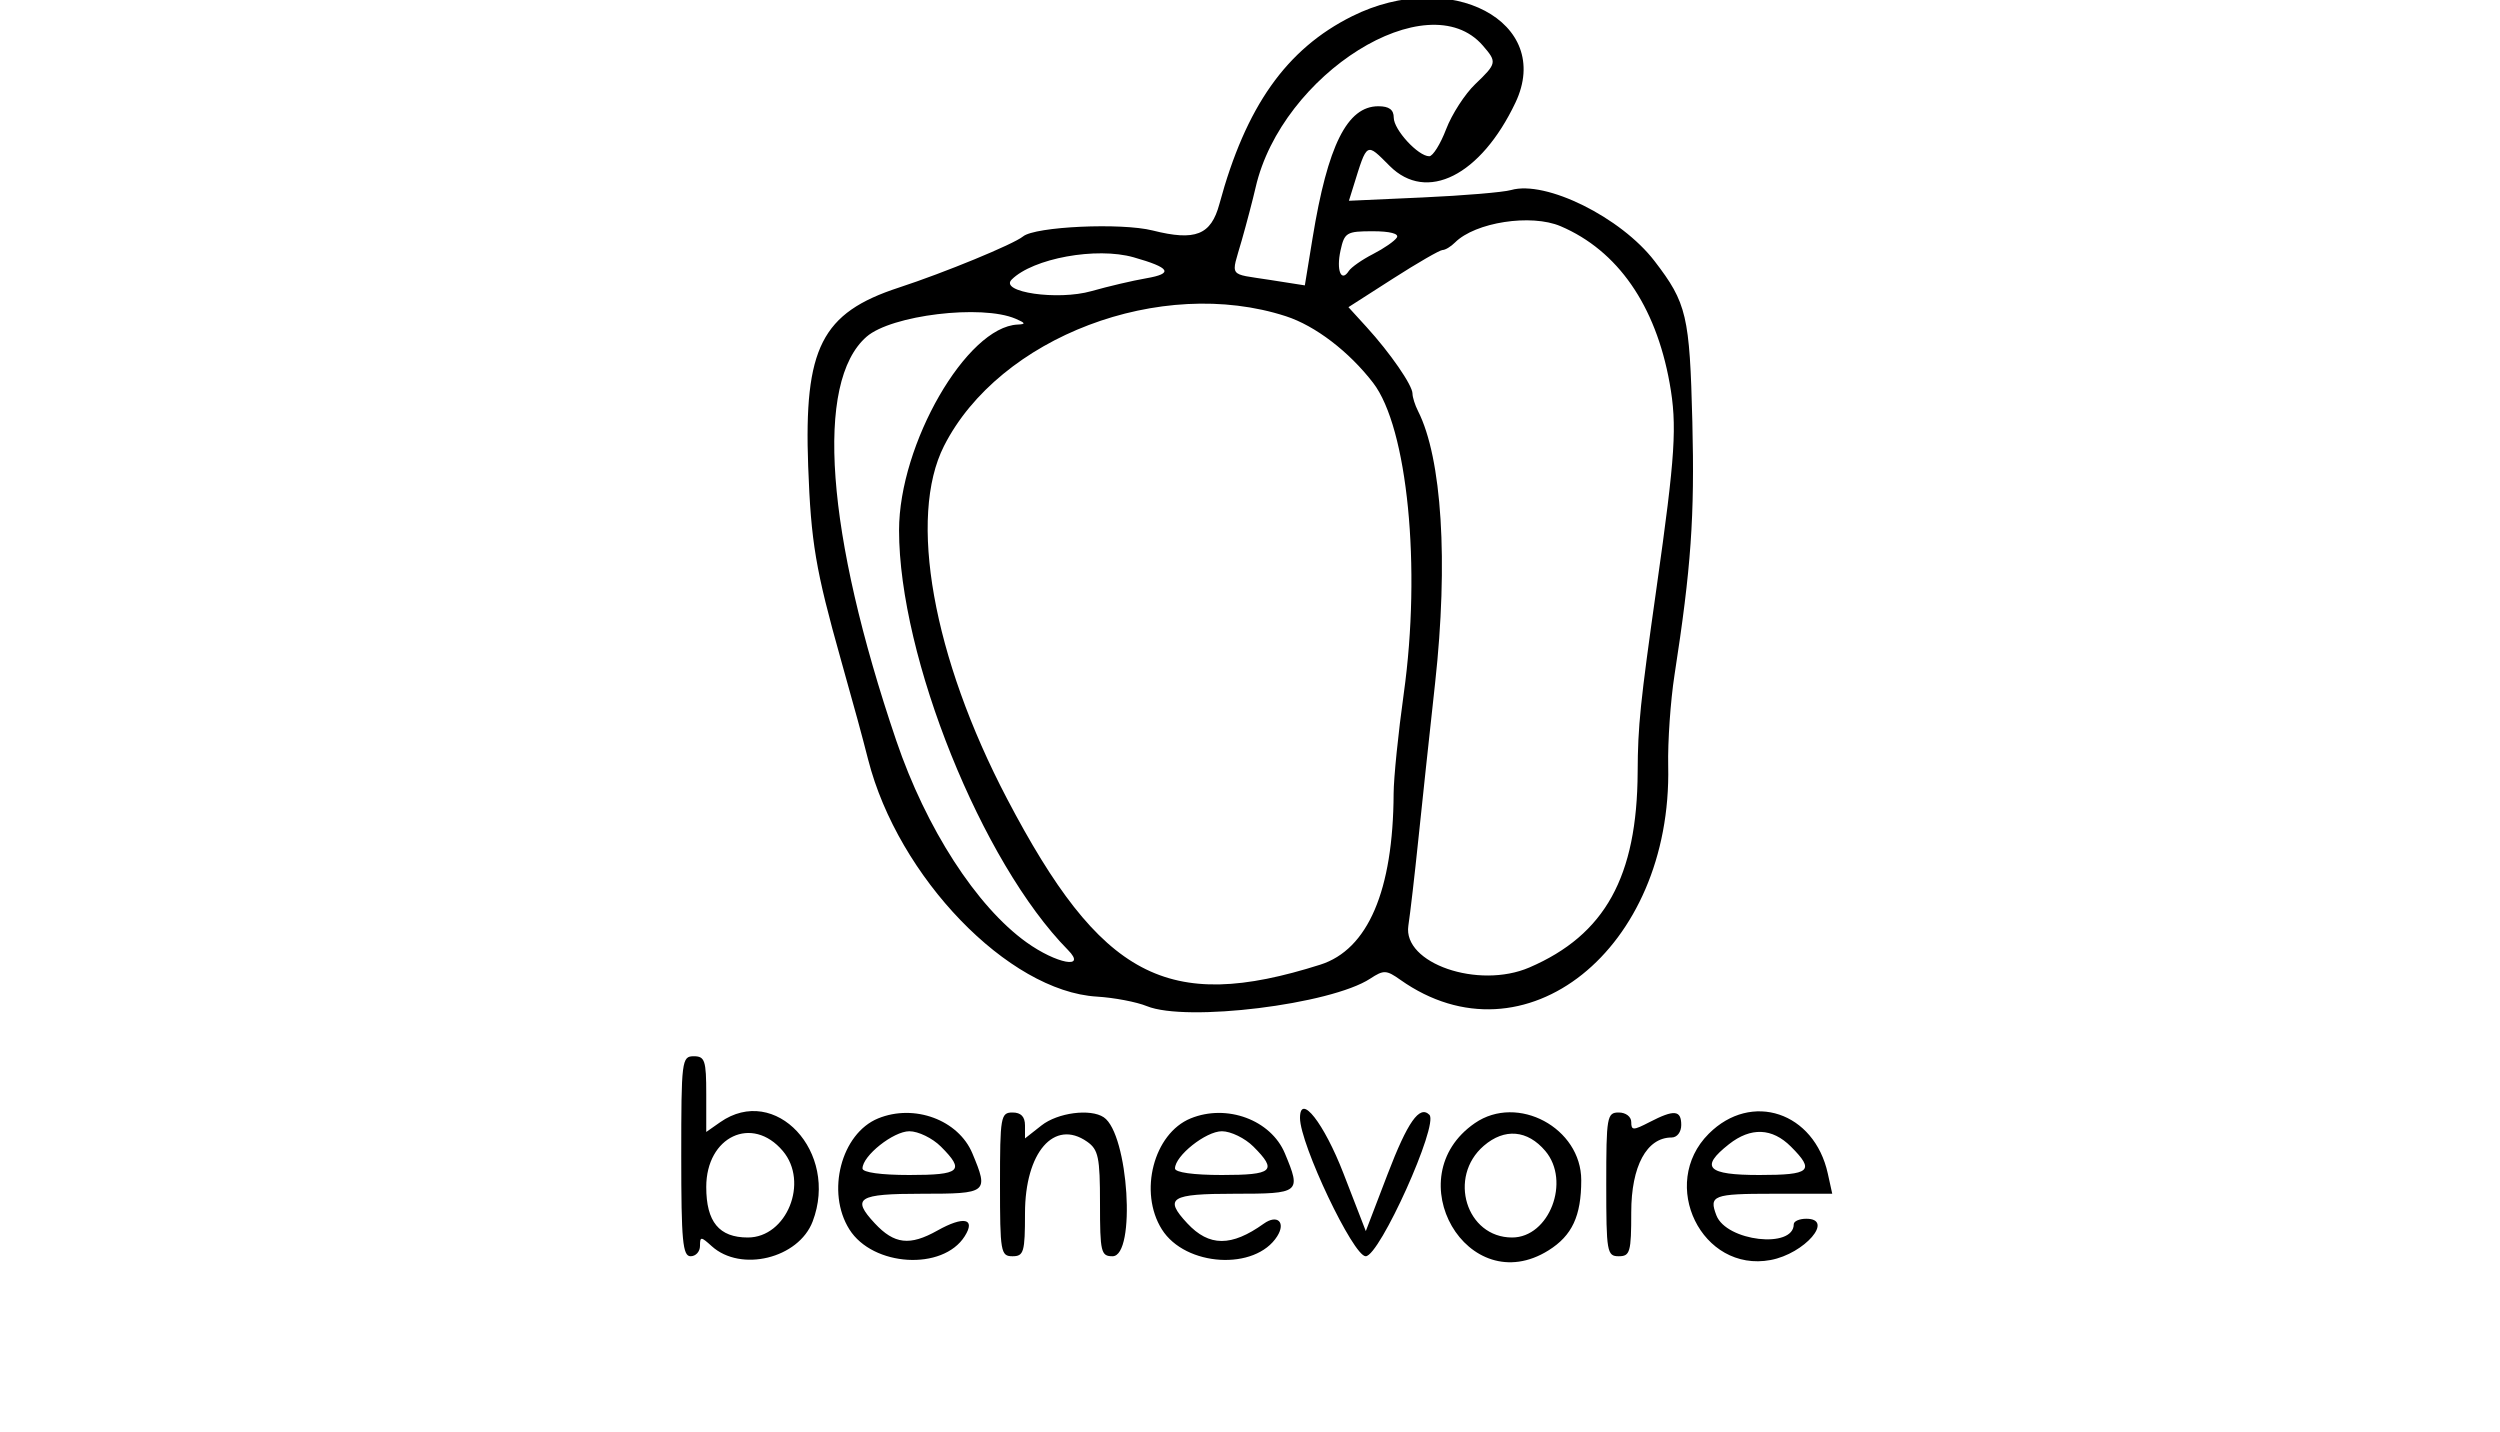
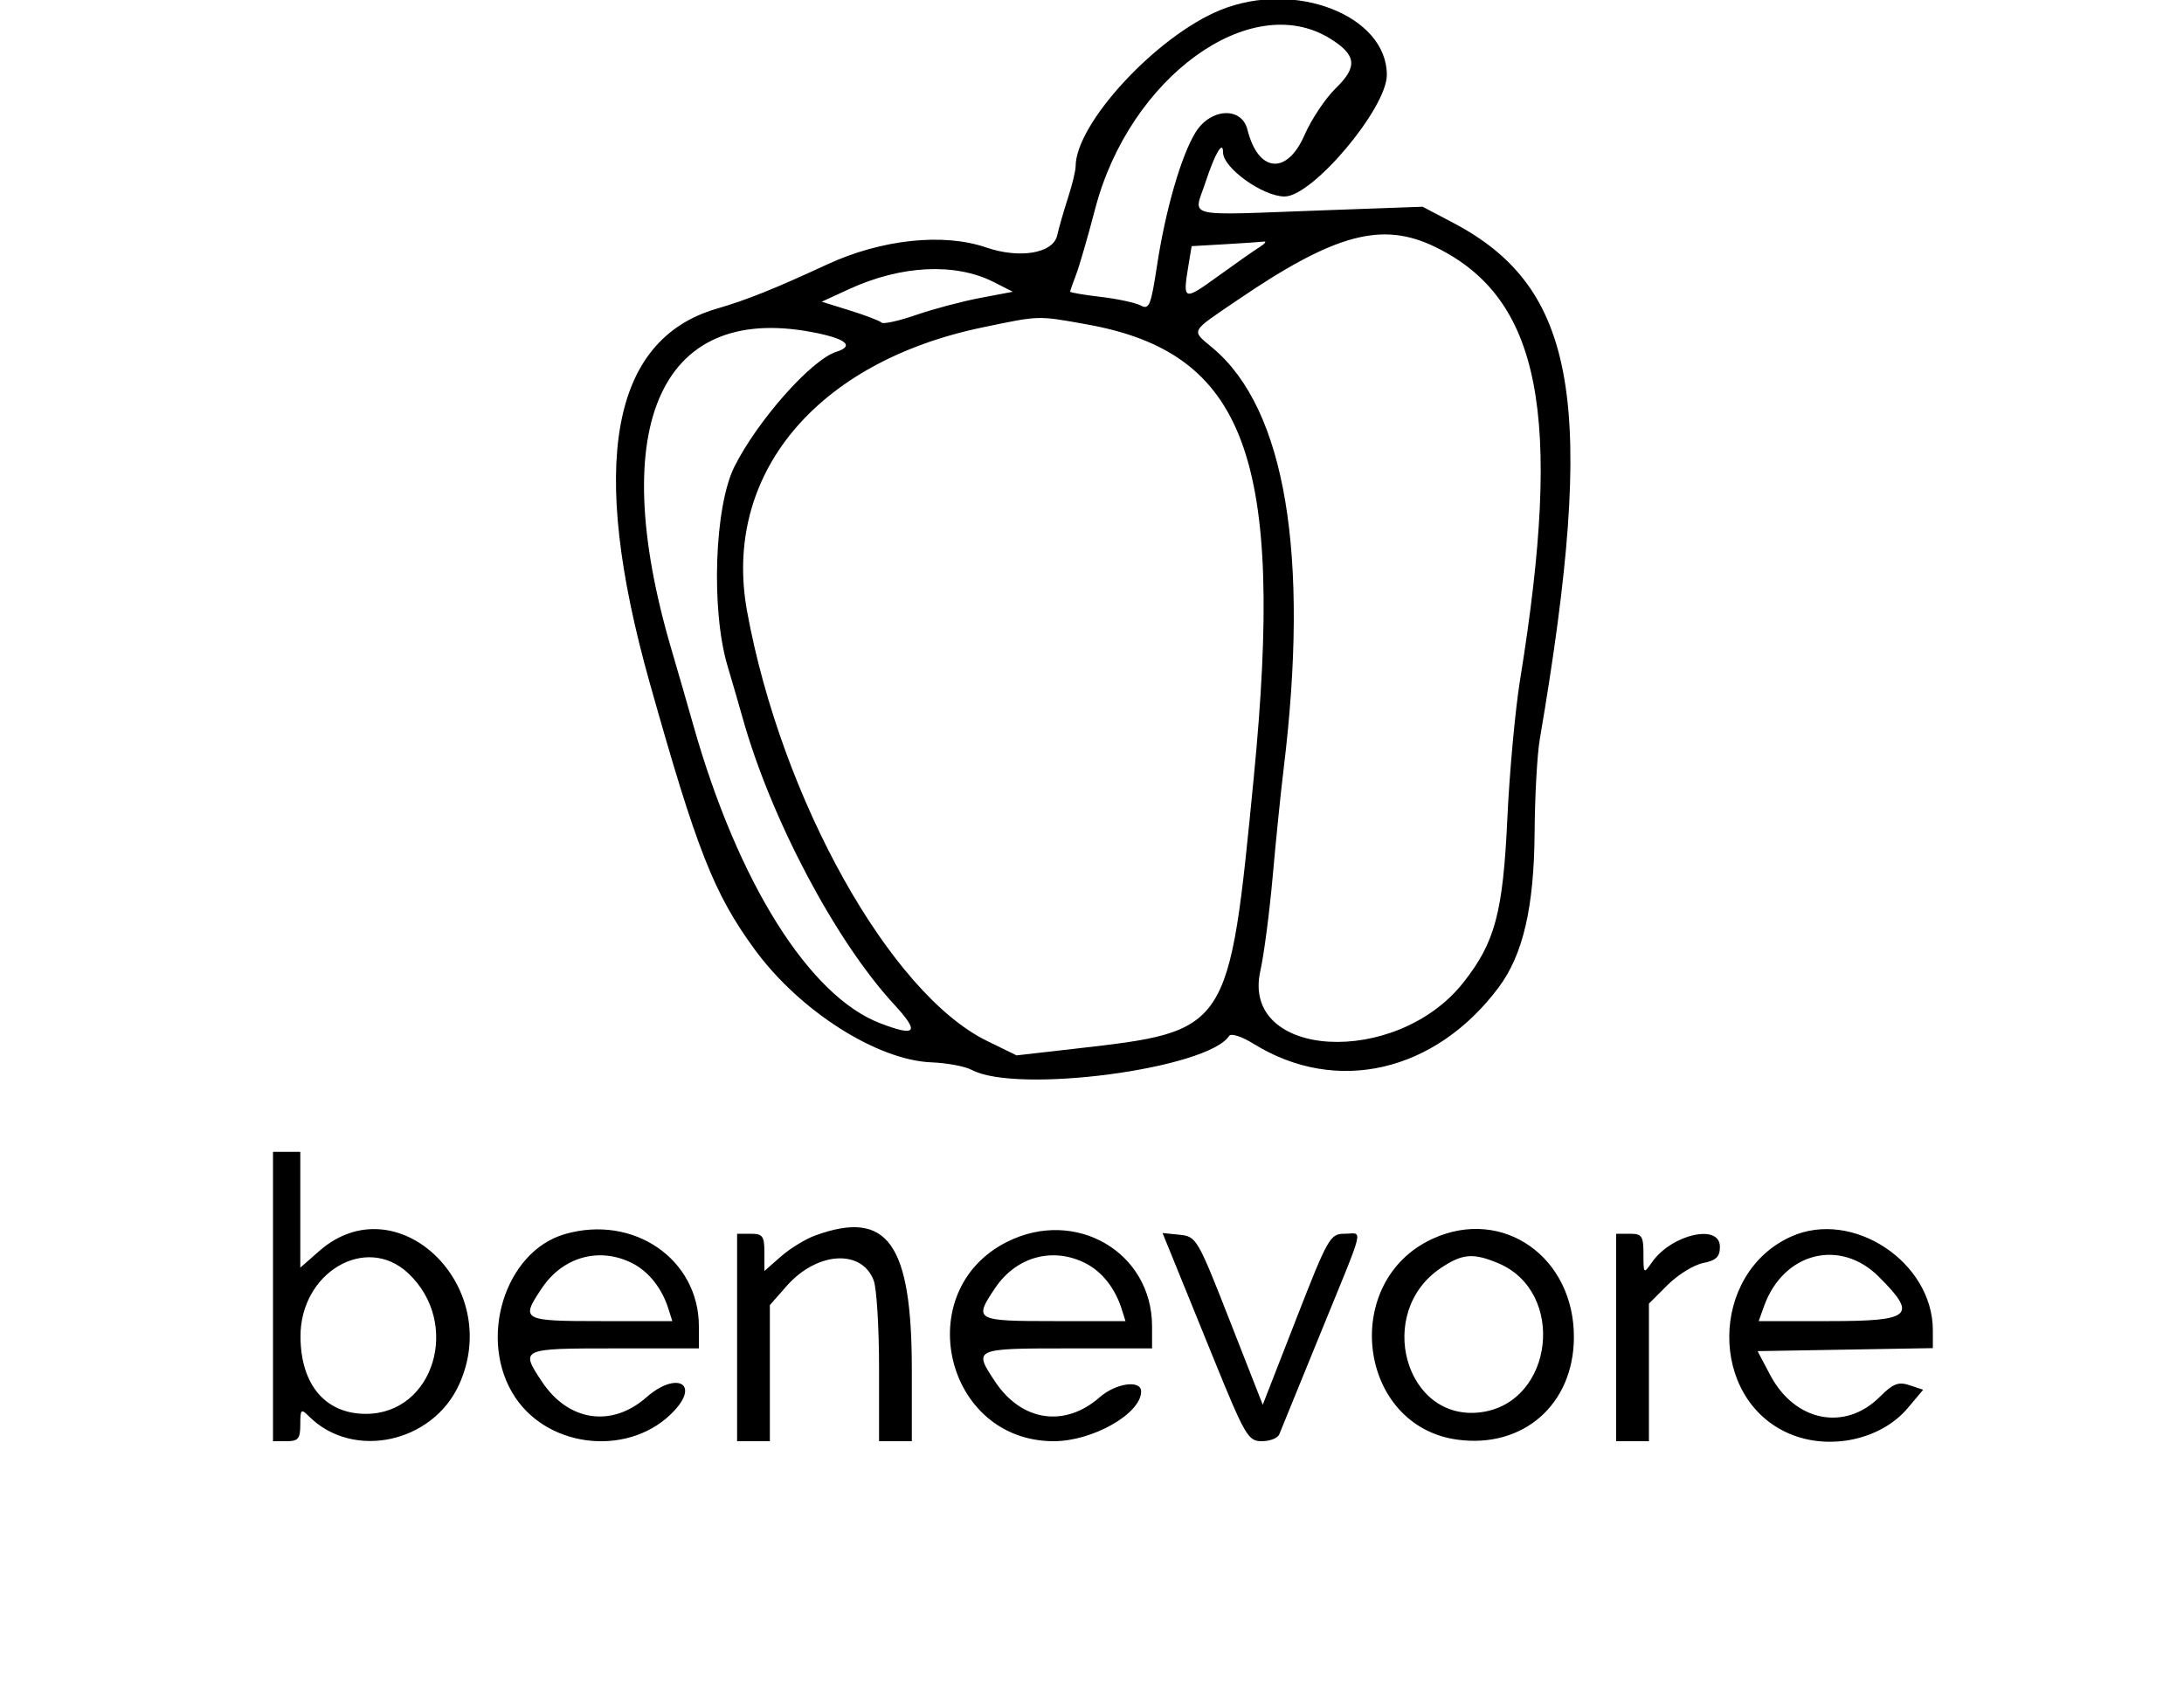
- <svg xmlns="http://www.w3.org/2000/svg" id="svg" width="400" height="229" viewBox="0, 0, 400,229">
+ <svg xmlns="http://www.w3.org/2000/svg" id="svg" width="400" height="311" viewBox="0, 0, 400,311">
  <g id="svgg">
-     <path id="path0" d="M216.340 2.596 C 205.825 7.833,199.327 17.027,195.104 32.644 C 193.761 37.609,191.266 38.599,184.431 36.878 C 179.396 35.611,165.631 36.241,163.690 37.828 C 162.159 39.079,151.135 43.621,143.809 46.017 C 131.451 50.060,128.613 55.657,129.309 74.610 C 129.756 86.783,130.492 91.137,134.529 105.500 C 136.922 114.014,137.872 117.499,138.904 121.540 C 143.704 140.345,161.336 158.613,175.500 159.458 C 178.250 159.622,181.850 160.308,183.500 160.983 C 189.805 163.561,212.927 160.715,219.230 156.585 C 221.392 155.168,221.816 155.184,224.050 156.766 C 243.867 170.794,267.557 151.879,266.912 122.544 C 266.827 118.670,267.280 112.125,267.920 108.000 C 270.580 90.830,271.155 82.681,270.776 67.500 C 270.350 50.486,269.881 48.489,264.734 41.780 C 259.353 34.768,247.335 28.813,241.775 30.405 C 240.524 30.763,234.173 31.296,227.663 31.590 L 215.826 32.124 216.546 29.812 C 218.783 22.635,218.560 22.760,222.355 26.555 C 228.267 32.467,236.927 28.103,242.473 16.416 C 248.595 3.514,232.058 -5.232,216.340 2.596 M237.245 7.282 C 239.548 9.938,239.508 10.139,236.018 13.483 C 234.378 15.054,232.291 18.289,231.382 20.670 C 230.472 23.052,229.256 25.000,228.679 25.000 C 226.903 25.000,223.000 20.757,223.000 18.826 C 223.000 17.553,222.255 17.000,220.539 17.000 C 215.551 17.000,212.436 23.239,210.013 38.081 L 208.775 45.662 203.173 44.784 C 196.410 43.723,196.958 44.487,198.666 38.500 C 199.451 35.750,200.454 31.925,200.896 30.000 C 205.072 11.787,228.469 -2.836,237.245 7.282 M249.703 36.195 C 258.826 40.092,264.899 48.830,267.139 61.286 C 268.360 68.080,268.062 72.768,265.053 94.000 C 262.431 112.506,262.059 116.129,262.025 123.500 C 261.949 140.286,256.803 149.583,244.703 154.795 C 236.536 158.313,224.424 154.131,225.337 148.110 C 225.638 146.124,226.348 140.000,226.915 134.500 C 227.482 129.000,228.698 117.656,229.617 109.290 C 231.750 89.867,230.709 73.299,226.882 65.764 C 226.397 64.809,226.000 63.553,226.000 62.973 C 226.000 61.644,222.426 56.466,218.647 52.324 L 215.750 49.147 222.885 44.574 C 226.810 42.058,230.376 40.000,230.810 40.000 C 231.245 40.000,232.140 39.460,232.799 38.801 C 236.043 35.557,244.982 34.178,249.703 36.195 M223.496 38.007 C 223.153 38.561,221.439 39.749,219.687 40.647 C 217.934 41.544,216.187 42.766,215.804 43.361 C 214.587 45.253,213.785 43.255,214.484 40.072 C 215.115 37.200,215.451 37.000,219.638 37.000 C 222.391 37.000,223.878 37.388,223.496 38.007 M181.384 41.169 C 187.268 42.839,187.818 43.765,183.380 44.529 C 181.246 44.896,177.306 45.820,174.626 46.581 C 169.239 48.112,159.847 46.753,161.865 44.735 C 165.269 41.331,175.423 39.476,181.384 41.169 M205.747 50.598 C 210.444 52.123,215.833 56.237,219.692 61.245 C 225.209 68.404,227.422 90.804,224.603 110.960 C 223.721 117.263,222.991 124.463,222.980 126.960 C 222.913 142.501,218.870 151.930,211.236 154.350 C 186.779 162.102,176.149 156.466,161.117 127.778 C 149.252 105.134,145.258 82.754,151.045 71.347 C 159.890 53.912,185.746 44.104,205.747 50.598 M162.500 51.000 C 164.097 51.686,164.164 51.874,162.833 51.930 C 154.671 52.274,143.850 71.038,143.849 84.847 C 143.847 105.108,157.094 138.018,170.878 152.000 C 173.968 155.134,169.044 154.219,164.228 150.764 C 156.237 145.032,148.173 132.537,143.404 118.500 C 132.126 85.299,130.347 61.125,138.648 53.878 C 142.614 50.416,157.079 48.670,162.500 51.000 M109.000 185.000 C 109.000 198.556,109.229 201.000,110.500 201.000 C 111.325 201.000,112.000 200.255,112.000 199.345 C 112.000 197.820,112.148 197.824,113.876 199.388 C 118.535 203.604,127.779 201.341,130.025 195.434 C 134.251 184.320,124.047 173.376,115.223 179.557 L 113.000 181.113 113.000 175.057 C 113.000 169.667,112.780 169.000,111.000 169.000 C 109.083 169.000,109.000 169.667,109.000 185.000 M140.500 178.945 C 134.586 181.366,132.154 190.740,135.897 196.696 C 139.651 202.671,150.860 203.340,154.356 197.798 C 156.161 194.936,154.189 194.526,149.985 196.888 C 145.571 199.369,143.086 199.083,139.966 195.733 C 136.184 191.674,137.256 191.000,147.500 191.000 C 158.031 191.000,158.218 190.851,155.579 184.534 C 153.345 179.189,146.293 176.575,140.500 178.945 M160.000 189.500 C 160.000 200.333,160.116 201.000,162.000 201.000 C 163.806 201.000,164.000 200.333,164.000 194.135 C 164.000 184.374,168.672 178.981,173.935 182.667 C 175.744 183.934,176.000 185.159,176.000 192.557 C 176.000 200.333,176.158 201.000,178.000 201.000 C 181.800 201.000,180.567 181.414,176.600 178.765 C 174.465 177.339,169.238 178.025,166.635 180.073 L 164.000 182.145 164.000 180.073 C 164.000 178.667,163.357 178.000,162.000 178.000 C 160.116 178.000,160.000 178.667,160.000 189.500 M190.500 178.945 C 184.586 181.366,182.154 190.740,185.897 196.696 C 189.651 202.671,200.860 203.340,204.356 197.798 C 205.769 195.557,204.362 194.243,202.202 195.788 C 197.016 199.496,193.457 199.480,189.966 195.733 C 186.184 191.674,187.256 191.000,197.500 191.000 C 208.031 191.000,208.218 190.851,205.579 184.534 C 203.345 179.189,196.293 176.575,190.500 178.945 M208.000 178.877 C 208.000 183.059,216.524 201.000,218.511 201.000 C 220.733 201.000,230.234 179.900,228.702 178.368 C 227.124 176.790,225.225 179.489,222.014 187.875 L 218.529 196.979 214.951 187.741 C 211.832 179.688,208.000 174.801,208.000 178.877 M235.973 179.704 C 223.369 188.391,234.838 208.162,247.775 200.052 C 251.542 197.691,253.000 194.560,253.000 188.835 C 253.000 180.459,242.807 174.993,235.973 179.704 M257.000 189.500 C 257.000 200.333,257.116 201.000,259.000 201.000 C 260.811 201.000,261.000 200.333,261.000 193.955 C 261.000 186.584,263.475 182.000,267.455 182.000 C 268.333 182.000,269.000 181.137,269.000 180.000 C 269.000 177.602,267.875 177.496,263.950 179.526 C 261.306 180.893,261.000 180.893,261.000 179.526 C 261.000 178.667,260.126 178.000,259.000 178.000 C 257.116 178.000,257.000 178.667,257.000 189.500 M273.400 181.400 C 265.331 189.469,272.294 203.668,283.308 201.602 C 288.751 200.581,293.562 195.000,289.000 195.000 C 287.900 195.000,287.000 195.395,287.000 195.879 C 287.000 199.853,276.217 198.613,274.621 194.455 C 273.401 191.277,274.119 191.000,283.579 191.000 L 293.159 191.000 292.448 187.765 C 290.289 177.932,280.229 174.571,273.400 181.400 M125.250 184.153 C 129.463 189.133,125.880 198.000,119.654 198.000 C 115.058 198.000,113.000 195.500,113.000 189.918 C 113.000 181.831,120.356 178.370,125.250 184.153 M150.545 183.455 C 154.425 187.334,153.685 188.000,145.500 188.000 C 140.949 188.000,138.000 187.589,138.000 186.955 C 138.000 184.924,142.943 181.000,145.500 181.000 C 146.925 181.000,149.195 182.105,150.545 183.455 M200.545 183.455 C 204.425 187.334,203.685 188.000,195.500 188.000 C 190.949 188.000,188.000 187.589,188.000 186.955 C 188.000 184.924,192.943 181.000,195.500 181.000 C 196.925 181.000,199.195 182.105,200.545 183.455 M247.250 184.153 C 251.344 188.992,247.887 198.000,241.936 198.000 C 234.597 198.000,231.612 188.311,237.413 183.321 C 240.726 180.472,244.398 180.783,247.250 184.153 M286.545 183.455 C 290.425 187.334,289.685 188.000,281.500 188.000 C 273.127 188.000,271.922 186.780,276.635 183.073 C 280.130 180.323,283.546 180.455,286.545 183.455 " stroke="none" fill="#000000" fill-rule="evenodd" />
+     <path id="path0" d="M223.474 1.854 C 211.788 6.632,197.000 22.626,197.000 30.486 C 197.000 31.280,196.374 33.858,195.610 36.215 C 194.845 38.572,193.948 41.690,193.617 43.144 C 192.874 46.407,186.751 47.438,180.624 45.332 C 172.766 42.631,161.436 43.840,151.500 48.439 C 141.768 52.943,136.821 54.925,131.247 56.554 C 111.866 62.215,107.757 85.127,118.972 125.000 C 127.642 155.825,130.756 163.728,138.282 174.000 C 146.483 185.195,160.651 194.219,170.632 194.605 C 173.455 194.714,176.756 195.334,177.968 195.983 C 186.251 200.416,221.165 195.804,225.118 189.755 C 225.466 189.222,227.432 189.860,229.618 191.216 C 244.752 200.600,262.899 196.406,274.500 180.842 C 278.952 174.869,280.967 166.167,281.062 152.500 C 281.108 145.900,281.530 138.250,281.999 135.500 C 292.483 74.064,288.922 52.795,266.149 40.815 L 260.548 37.869 242.524 38.520 C 216.132 39.473,218.606 40.066,220.815 33.312 C 222.509 28.134,224.000 25.602,224.000 27.905 C 224.000 30.761,231.279 35.984,235.272 35.993 C 240.397 36.006,254.000 19.829,254.000 13.723 C 254.000 2.828,237.131 -3.731,223.474 1.854 M243.580 7.050 C 248.457 10.064,248.709 12.215,244.644 16.163 C 242.755 17.998,240.178 21.863,238.917 24.750 C 235.693 32.134,230.436 31.631,228.470 23.750 C 227.407 19.491,221.718 19.790,218.963 24.250 C 216.333 28.508,213.449 38.490,211.901 48.694 C 210.799 55.956,210.462 56.782,208.934 55.965 C 207.986 55.457,204.688 54.746,201.605 54.383 C 198.522 54.021,196.000 53.591,196.000 53.427 C 196.000 53.264,196.487 51.863,197.082 50.315 C 197.677 48.767,199.253 43.331,200.583 38.236 C 206.868 14.156,229.049 -1.931,243.580 7.050 M262.890 45.250 C 282.147 54.649,286.297 75.846,278.406 124.500 C 277.514 130.000,276.461 141.475,276.066 150.000 C 275.270 167.205,273.797 172.680,267.999 180.001 C 255.640 195.606,227.219 193.959,230.833 177.848 C 231.493 174.907,232.512 167.100,233.098 160.500 C 233.684 153.900,234.576 145.125,235.080 141.000 C 239.893 101.638,235.424 74.949,222.150 63.780 C 218.108 60.379,217.795 60.997,226.601 54.996 C 244.490 42.805,253.129 40.485,262.890 45.250 M230.620 45.309 C 229.585 45.964,226.098 48.412,222.870 50.748 C 216.818 55.127,216.601 55.046,217.635 48.795 L 218.247 45.089 224.374 44.737 C 227.743 44.544,230.950 44.325,231.500 44.251 C 232.050 44.178,231.654 44.654,230.620 45.309 M182.000 51.667 L 185.500 53.444 179.500 54.580 C 176.200 55.205,170.916 56.609,167.759 57.700 C 164.601 58.791,161.761 59.417,161.449 59.092 C 161.136 58.766,158.545 57.772,155.690 56.883 L 150.500 55.266 155.500 52.965 C 165.035 48.577,174.958 48.091,182.000 51.667 M199.000 59.410 C 228.180 64.624,235.336 84.044,229.620 142.500 C 225.072 189.007,225.160 188.874,197.014 192.088 L 186.183 193.324 180.784 190.683 C 163.013 181.988,143.116 146.369,136.831 112.000 C 132.265 87.031,149.396 66.343,179.904 59.984 C 190.528 57.770,189.922 57.788,199.000 59.410 M149.951 61.083 C 155.172 62.203,156.350 63.437,153.164 64.448 C 148.606 65.895,138.739 77.025,134.500 85.501 C 130.848 92.804,130.199 111.766,133.251 122.000 C 134.153 125.025,135.394 129.300,136.009 131.500 C 141.155 149.907,152.991 172.313,163.709 183.936 C 168.490 189.120,167.877 189.988,161.226 187.448 C 148.231 182.486,135.178 161.704,127.029 133.000 C 125.858 128.875,124.038 122.575,122.986 119.000 C 110.750 77.431,121.230 54.923,149.951 61.083 M50.000 237.500 L 50.000 264.000 52.500 264.000 C 54.624 264.000,55.000 263.538,55.000 260.929 C 55.000 258.117,55.135 257.992,56.595 259.452 C 64.607 267.464,79.205 264.366,84.087 253.616 C 92.320 235.487,72.641 216.718,58.458 229.171 L 55.000 232.207 55.000 221.604 L 55.000 211.000 52.500 211.000 L 50.000 211.000 50.000 237.500 M103.436 226.070 C 92.384 229.282,87.434 245.502,94.328 255.920 C 100.703 265.552,115.693 266.829,123.501 258.405 C 128.186 253.349,123.780 251.230,118.401 255.953 C 112.016 261.559,104.111 260.381,99.263 253.102 C 95.233 247.051,95.344 247.000,112.500 247.000 L 128.000 247.000 128.000 242.960 C 128.000 230.651,116.021 222.414,103.436 226.070 M149.278 226.326 C 147.506 226.972,144.694 228.697,143.028 230.160 L 140.000 232.820 140.000 229.410 C 140.000 226.439,139.678 226.000,137.500 226.000 L 135.000 226.000 135.000 245.000 L 135.000 264.000 138.000 264.000 L 141.000 264.000 141.000 251.535 L 141.000 239.070 144.050 235.596 C 149.598 229.277,157.809 228.738,160.018 234.547 C 160.558 235.968,161.000 243.176,161.000 250.565 L 161.000 264.000 164.000 264.000 L 167.000 264.000 167.000 250.943 C 167.000 227.689,162.540 221.494,149.278 226.326 M184.446 227.483 C 166.572 236.455,173.024 264.000,193.000 264.000 C 200.122 264.000,209.000 258.947,209.000 254.894 C 209.000 252.706,204.363 253.352,201.401 255.953 C 195.016 261.559,187.111 260.381,182.263 253.102 C 178.233 247.051,178.344 247.000,195.500 247.000 L 211.000 247.000 211.000 242.960 C 211.000 229.362,196.981 221.191,184.446 227.483 M262.459 226.880 C 245.366 234.644,248.621 261.262,266.965 263.722 C 278.970 265.332,288.156 257.297,288.260 245.094 C 288.387 230.312,275.276 221.057,262.459 226.880 M328.030 226.522 C 313.095 233.263,312.896 256.281,327.718 262.623 C 335.088 265.777,344.522 263.733,349.411 257.924 L 352.228 254.576 349.734 253.745 C 347.689 253.063,346.706 253.448,344.271 255.883 C 337.920 262.234,328.734 260.417,324.239 251.923 L 321.900 247.500 337.950 247.225 L 354.000 246.950 354.000 243.672 C 354.000 231.169,339.276 221.446,328.030 226.522 M214.273 229.184 C 215.018 231.008,218.506 239.588,222.024 248.250 C 228.047 263.080,228.577 264.000,231.103 264.000 C 232.579 264.000,234.015 263.438,234.295 262.750 C 234.576 262.063,237.999 253.668,241.902 244.095 C 250.197 223.755,249.658 226.000,246.243 226.000 C 243.610 226.000,243.209 226.709,237.378 241.665 L 231.271 257.329 225.233 241.915 C 219.340 226.870,219.119 226.492,216.056 226.184 L 212.918 225.867 214.273 229.184 M296.000 245.000 L 296.000 264.000 299.000 264.000 L 302.000 264.000 302.000 251.400 L 302.000 238.800 305.406 235.394 C 307.280 233.520,310.205 231.709,311.906 231.369 C 314.322 230.886,315.000 230.230,315.000 228.375 C 315.000 224.079,306.143 226.103,302.561 231.217 C 301.027 233.407,301.000 233.381,301.000 229.723 C 301.000 226.418,300.719 226.000,298.500 226.000 L 296.000 226.000 296.000 245.000 M74.738 233.210 C 84.515 242.341,79.515 259.000,67.000 258.990 C 59.595 258.984,55.091 253.674,55.035 244.885 C 54.961 233.117,67.000 225.984,74.738 233.210 M115.901 231.449 C 118.858 232.978,121.241 236.011,122.423 239.750 L 123.135 242.000 110.067 242.000 C 95.564 242.000,95.284 241.842,99.280 235.912 C 103.156 230.161,109.906 228.348,115.901 231.449 M198.901 231.449 C 201.858 232.978,204.241 236.011,205.423 239.750 L 206.135 242.000 193.067 242.000 C 178.564 242.000,178.284 241.842,182.280 235.912 C 186.156 230.161,192.906 228.348,198.901 231.449 M274.383 231.387 C 286.901 236.617,284.591 256.904,271.274 258.690 C 257.360 260.556,251.732 240.398,263.898 232.270 C 267.837 229.638,269.803 229.473,274.383 231.387 M344.118 233.882 C 351.246 241.010,350.141 242.000,335.052 242.000 L 322.104 242.000 323.092 239.250 C 326.625 229.419,337.005 226.770,344.118 233.882 " stroke="none" fill="#000000" fill-rule="evenodd" />
  </g>
</svg>
